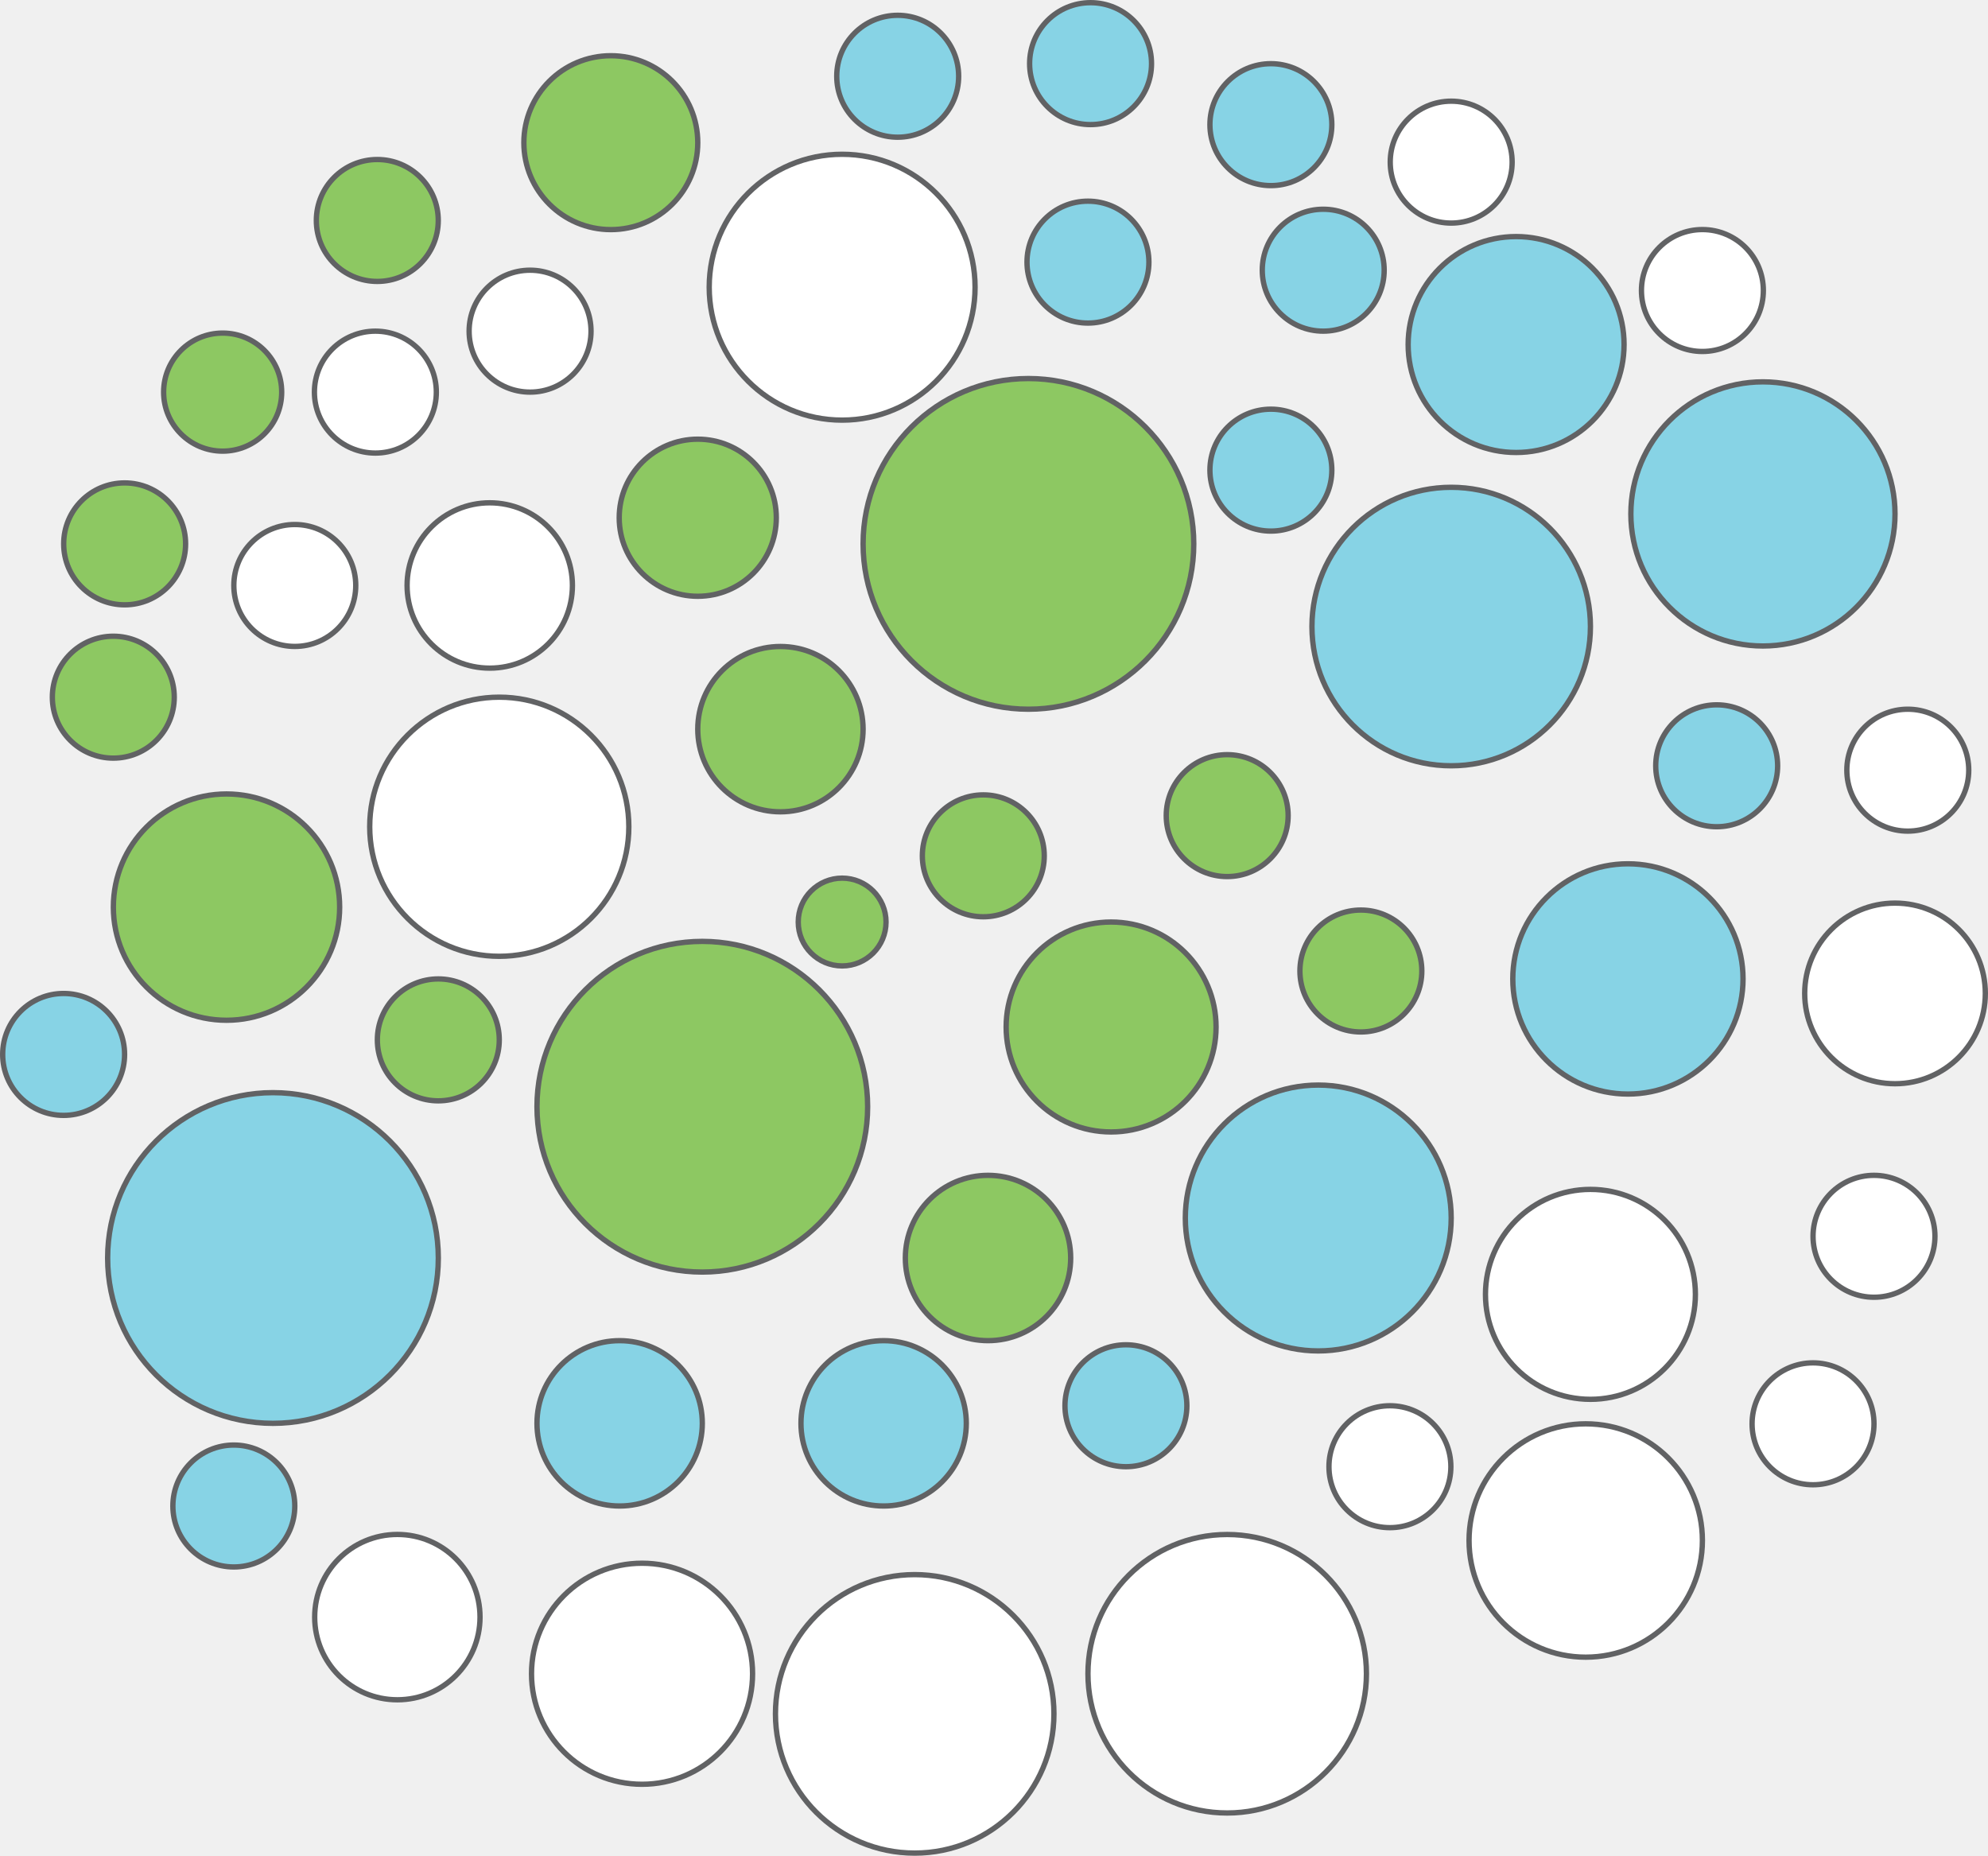
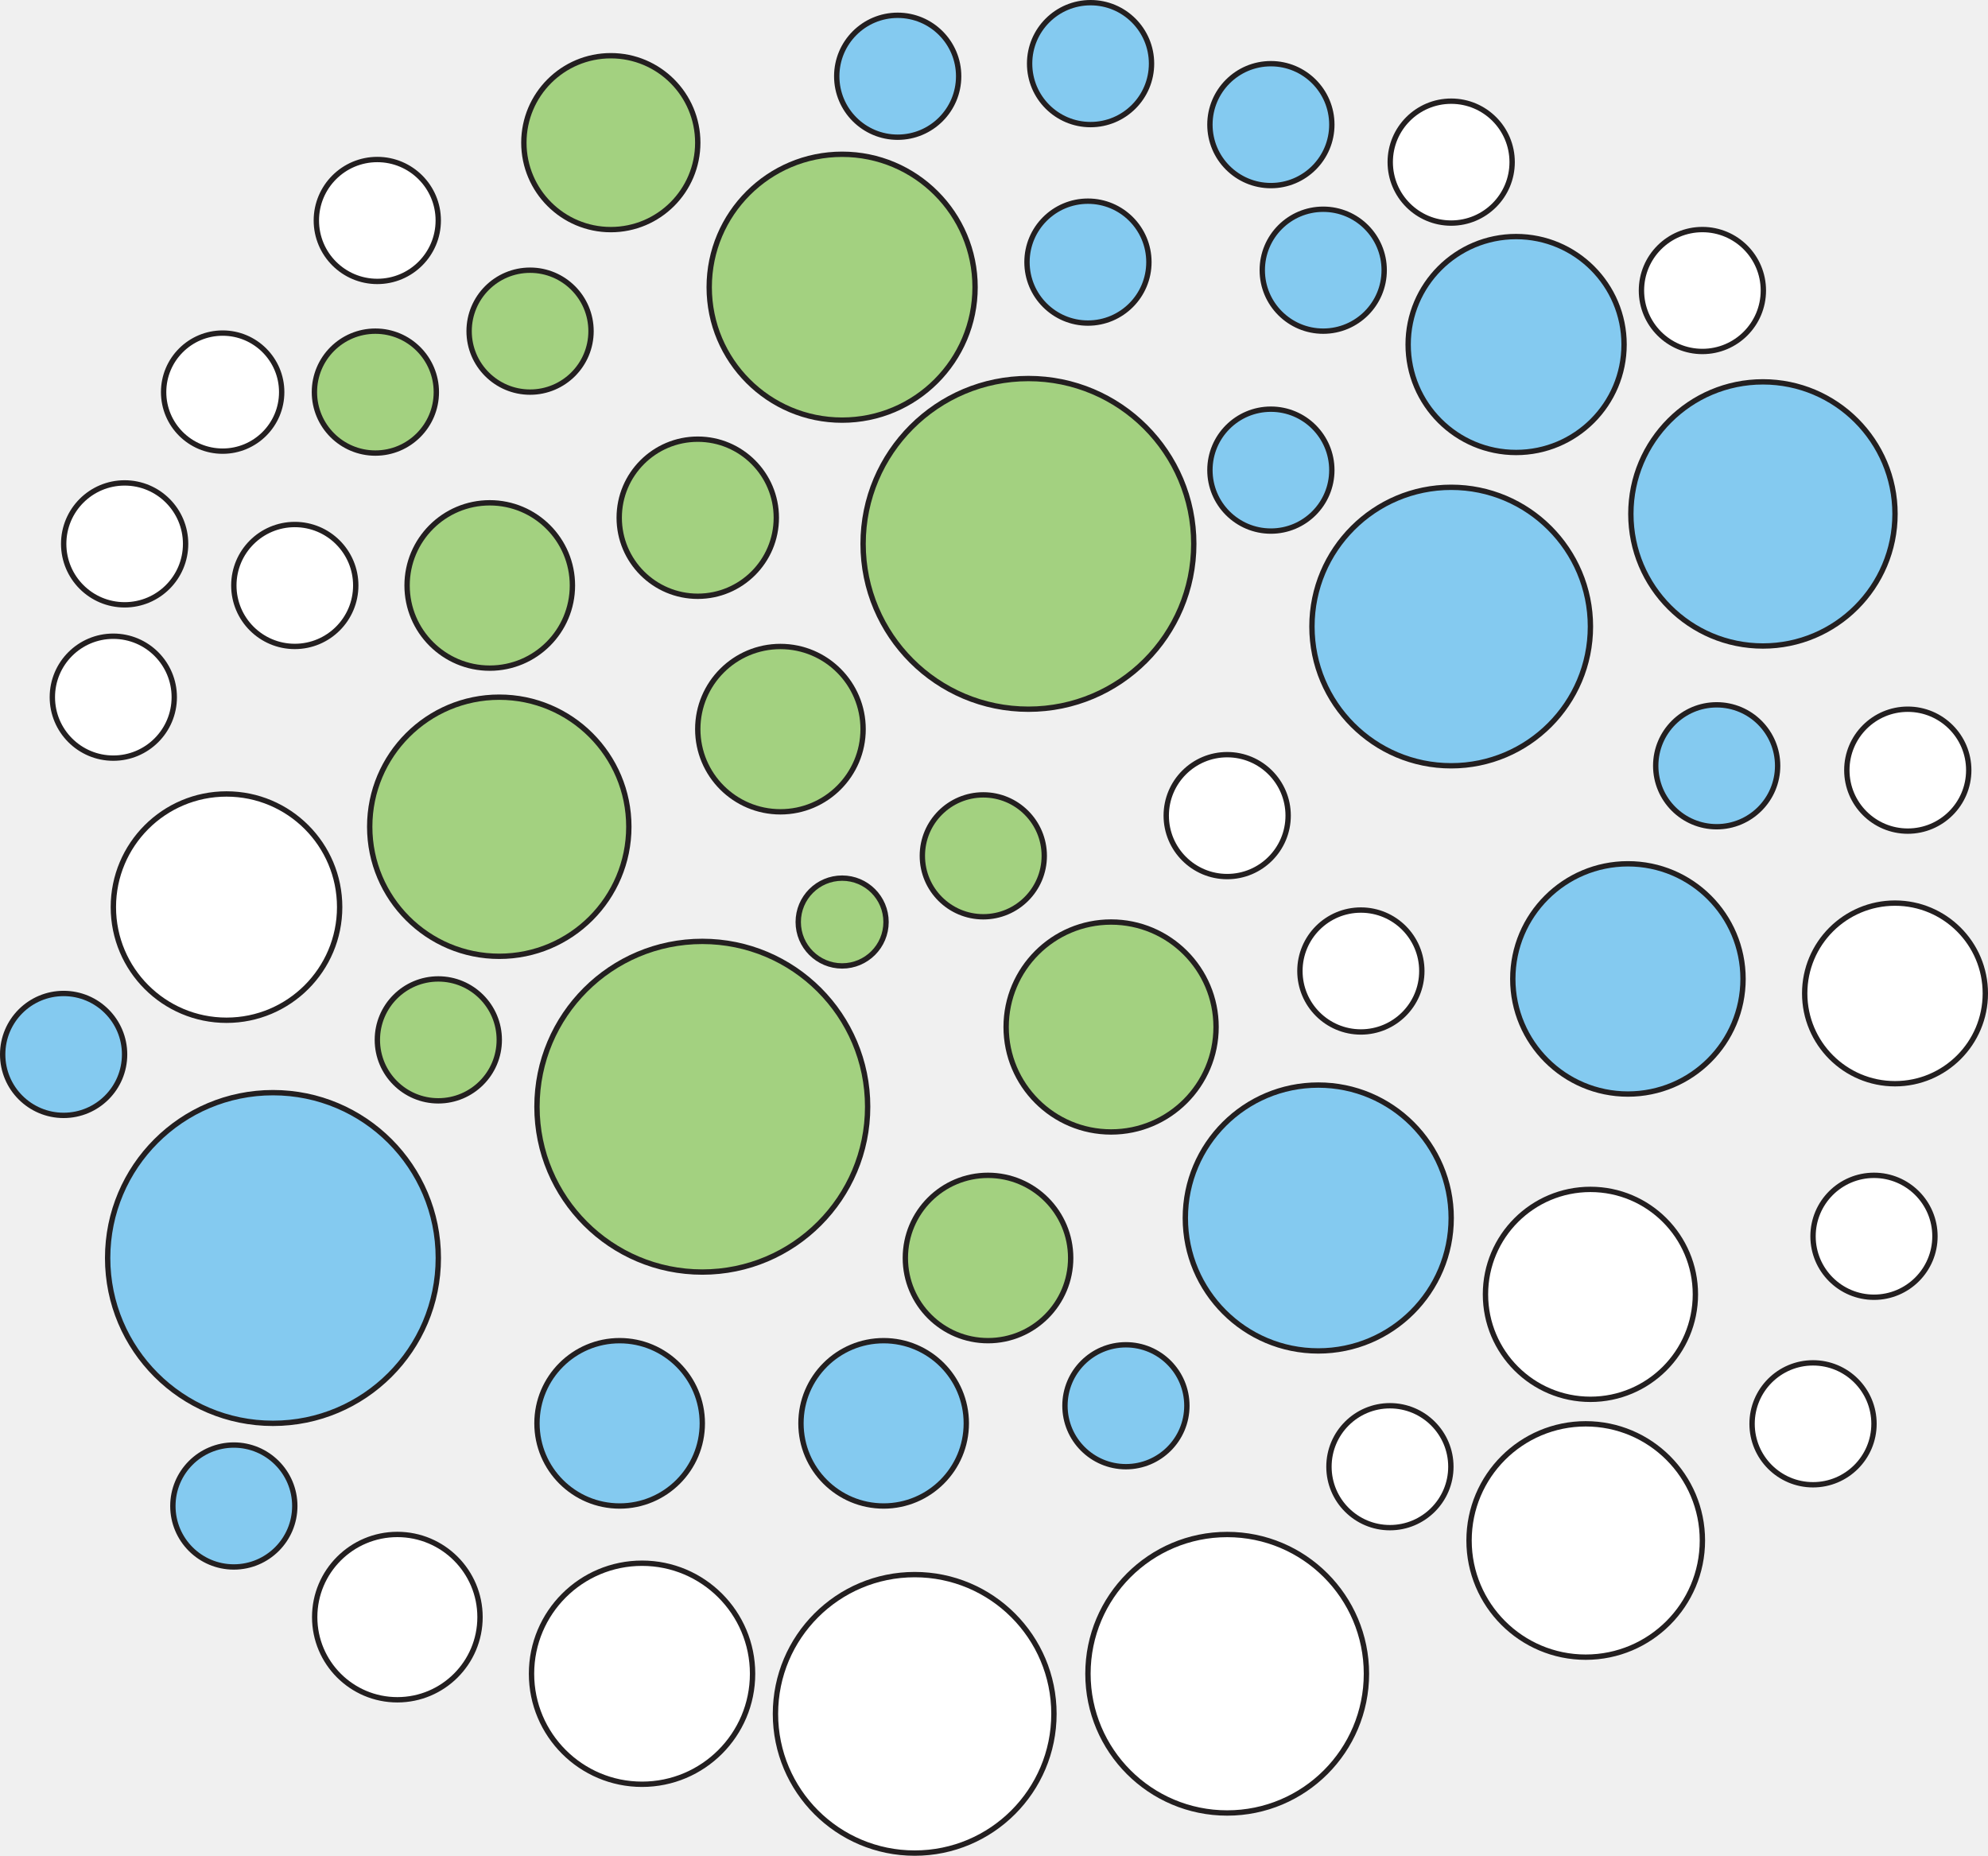
<svg xmlns="http://www.w3.org/2000/svg" id="Layer_1" data-name="Layer 1" viewBox="0 0 371.78 347.05">
  <defs>
-     <style>.cls-1{fill:#8dc862;}.cls-1,.cls-2,.cls-3{stroke:#616264;stroke-miterlimit:10;}.cls-2{fill:#fff;}.cls-3{fill:#87d3e5;}</style>
+     <style>.cls-1{fill:#fff;}.cls-1,.cls-2,.cls-3{stroke:#231f20;stroke-miterlimit:10;}.cls-2{fill:#a3d180;}.cls-3{fill:#84caf0;}</style>
  </defs>
  <circle class="cls-1" cx="42.36" cy="169.64" r="21.16" />
-   <circle class="cls-1" cx="130.49" cy="96.82" r="14.69" />
+   <circle class="cls-2" cx="130.49" cy="96.82" r="14.69" />
  <circle class="cls-2" cx="93.37" cy="154.61" r="24.23" />
  <circle class="cls-3" cx="51.05" cy="235.26" r="30.92" />
-   <circle class="cls-1" cx="131.34" cy="206.97" r="30.92" />
-   <circle class="cls-1" cx="145.95" cy="136.36" r="15.46" />
+   <circle class="cls-2" cx="131.34" cy="206.97" r="30.92" />
+   <circle class="cls-2" cx="145.95" cy="136.36" r="15.46" />
  <circle class="cls-3" cx="165.25" cy="266.18" r="15.46" />
-   <circle class="cls-1" cx="184.77" cy="235.26" r="15.46" />
-   <circle class="cls-2" cx="74.31" cy="302.42" r="15.46" />
+   <circle class="cls-2" cx="184.77" cy="235.26" r="15.46" />
+   <circle class="cls-1" cx="74.31" cy="302.42" r="15.46" />
  <circle class="cls-3" cx="115.88" cy="266.18" r="15.46" />
-   <circle class="cls-1" cx="207.79" cy="192.06" r="19.63" />
-   <circle class="cls-1" cx="192.33" cy="101.71" r="30.92" />
-   <circle class="cls-2" cx="120.07" cy="313.01" r="20.67" />
+   <circle class="cls-2" cx="207.79" cy="192.06" r="19.63" />
+   <circle class="cls-2" cx="192.33" cy="101.71" r="30.92" />
+   <circle class="cls-1" cx="120.07" cy="313.01" r="20.67" />
  <circle class="cls-3" cx="210.56" cy="262.89" r="11.4" />
  <circle class="cls-3" cx="246.53" cy="227.78" r="24.86" />
-   <circle class="cls-2" cx="229.5" cy="313.01" r="26.04" />
+   <circle class="cls-1" cx="229.5" cy="313.01" r="26.04" />
  <circle class="cls-3" cx="271.39" cy="117.17" r="26.04" />
  <circle class="cls-1" cx="254.5" cy="181.59" r="11.4" />
-   <circle class="cls-2" cx="259.93" cy="274.29" r="11.4" />
+   <circle class="cls-1" cx="259.93" cy="274.29" r="11.4" />
  <circle class="cls-3" cx="304.44" cy="183.07" r="21.53" />
-   <circle class="cls-2" cx="171.06" cy="320.51" r="26.04" />
-   <circle class="cls-1" cx="183.89" cy="160.05" r="11.4" />
+   <circle class="cls-1" cx="171.06" cy="320.51" r="26.04" />
+   <circle class="cls-2" cx="183.89" cy="160.05" r="11.4" />
  <circle class="cls-1" cx="229.5" cy="152.53" r="11.4" />
  <circle class="cls-2" cx="91.59" cy="109.49" r="15.46" />
-   <circle class="cls-2" cx="297.43" cy="242.06" r="19.63" />
-   <circle class="cls-1" cx="114.23" cy="26.68" r="16.26" />
+   <circle class="cls-1" cx="297.43" cy="242.06" r="19.63" />
+   <circle class="cls-2" cx="114.23" cy="26.68" r="16.26" />
  <circle class="cls-2" cx="157.49" cy="53.71" r="24.86" />
  <circle class="cls-3" cx="167.88" cy="14.26" r="11.4" />
  <circle class="cls-3" cx="237.67" cy="23.31" r="11.4" />
  <circle class="cls-3" cx="237.67" cy="87.92" r="11.4" />
  <circle class="cls-3" cx="321.04" cy="143.21" r="11.4" />
  <circle class="cls-2" cx="99.13" cy="61.93" r="11.4" />
-   <circle class="cls-2" cx="55.13" cy="109.49" r="11.4" />
+   <circle class="cls-1" cx="55.13" cy="109.49" r="11.4" />
  <circle class="cls-2" cx="70.2" cy="73.33" r="11.4" />
  <circle class="cls-3" cx="43.73" cy="281.64" r="11.4" />
-   <circle class="cls-1" cx="81.97" cy="194.47" r="11.4" />
-   <circle class="cls-2" cx="296.55" cy="288.09" r="21.82" />
+   <circle class="cls-2" cx="81.97" cy="194.47" r="11.4" />
+   <circle class="cls-1" cx="296.55" cy="288.09" r="21.82" />
  <circle class="cls-3" cx="283.53" cy="64.43" r="20.19" />
  <circle class="cls-3" cx="329.69" cy="96.11" r="24.7" />
-   <circle class="cls-2" cx="354.39" cy="185.78" r="16.89" />
-   <circle class="cls-2" cx="356.78" cy="144.03" r="11.4" />
-   <circle class="cls-2" cx="350.46" cy="231.2" r="11.4" />
-   <circle class="cls-2" cx="339.06" cy="266.27" r="11.4" />
+   <circle class="cls-1" cx="354.39" cy="185.78" r="16.89" />
+   <circle class="cls-1" cx="356.78" cy="144.03" r="11.4" />
+   <circle class="cls-1" cx="350.46" cy="231.2" r="11.4" />
+   <circle class="cls-1" cx="339.06" cy="266.27" r="11.4" />
  <circle class="cls-3" cx="11.9" cy="197.19" r="11.4" />
  <circle class="cls-3" cx="203.46" cy="49.02" r="11.4" />
  <circle class="cls-3" cx="203.95" cy="11.9" r="11.4" />
-   <circle class="cls-2" cx="271.39" cy="30.32" r="11.4" />
-   <circle class="cls-2" cx="318.37" cy="54.33" r="11.4" />
+   <circle class="cls-1" cx="271.39" cy="30.32" r="11.4" />
+   <circle class="cls-1" cx="318.37" cy="54.33" r="11.4" />
  <circle class="cls-1" cx="41.64" cy="73.33" r="11.04" />
  <circle class="cls-3" cx="247.46" cy="50.53" r="11.4" />
  <circle class="cls-1" cx="21.19" cy="130.38" r="11.4" />
  <circle class="cls-1" cx="70.56" cy="41.23" r="11.4" />
  <circle class="cls-1" cx="23.31" cy="101.71" r="11.4" />
-   <circle class="cls-1" cx="157.49" cy="172.43" r="8.21" />
+   <circle class="cls-2" cx="157.49" cy="172.43" r="8.21" />
</svg>
